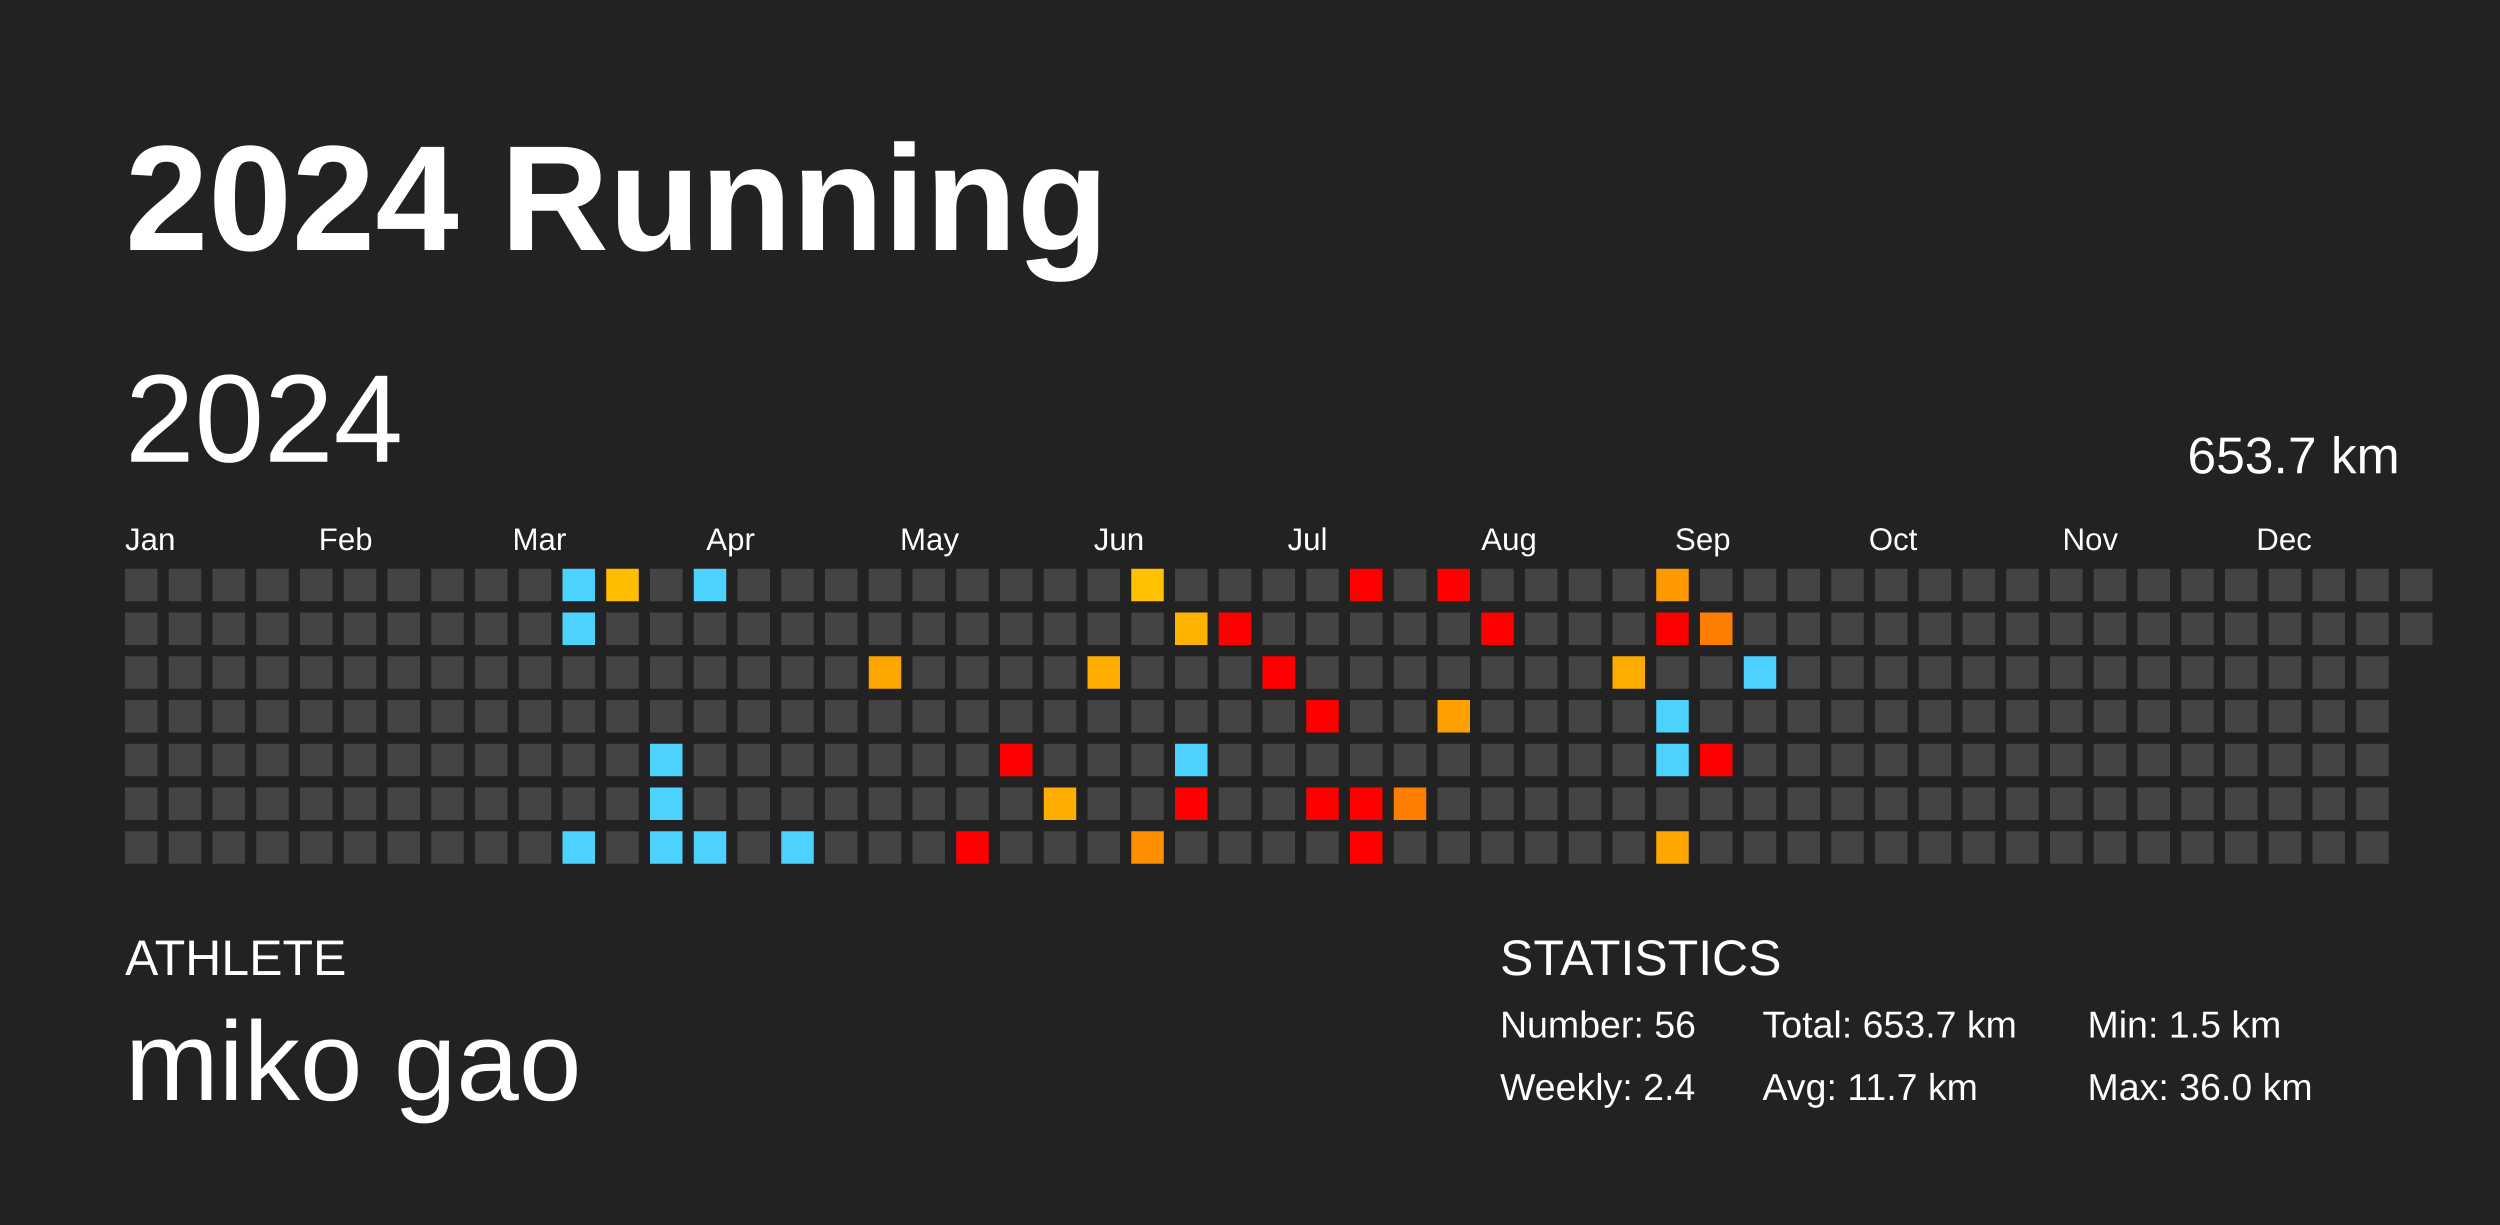
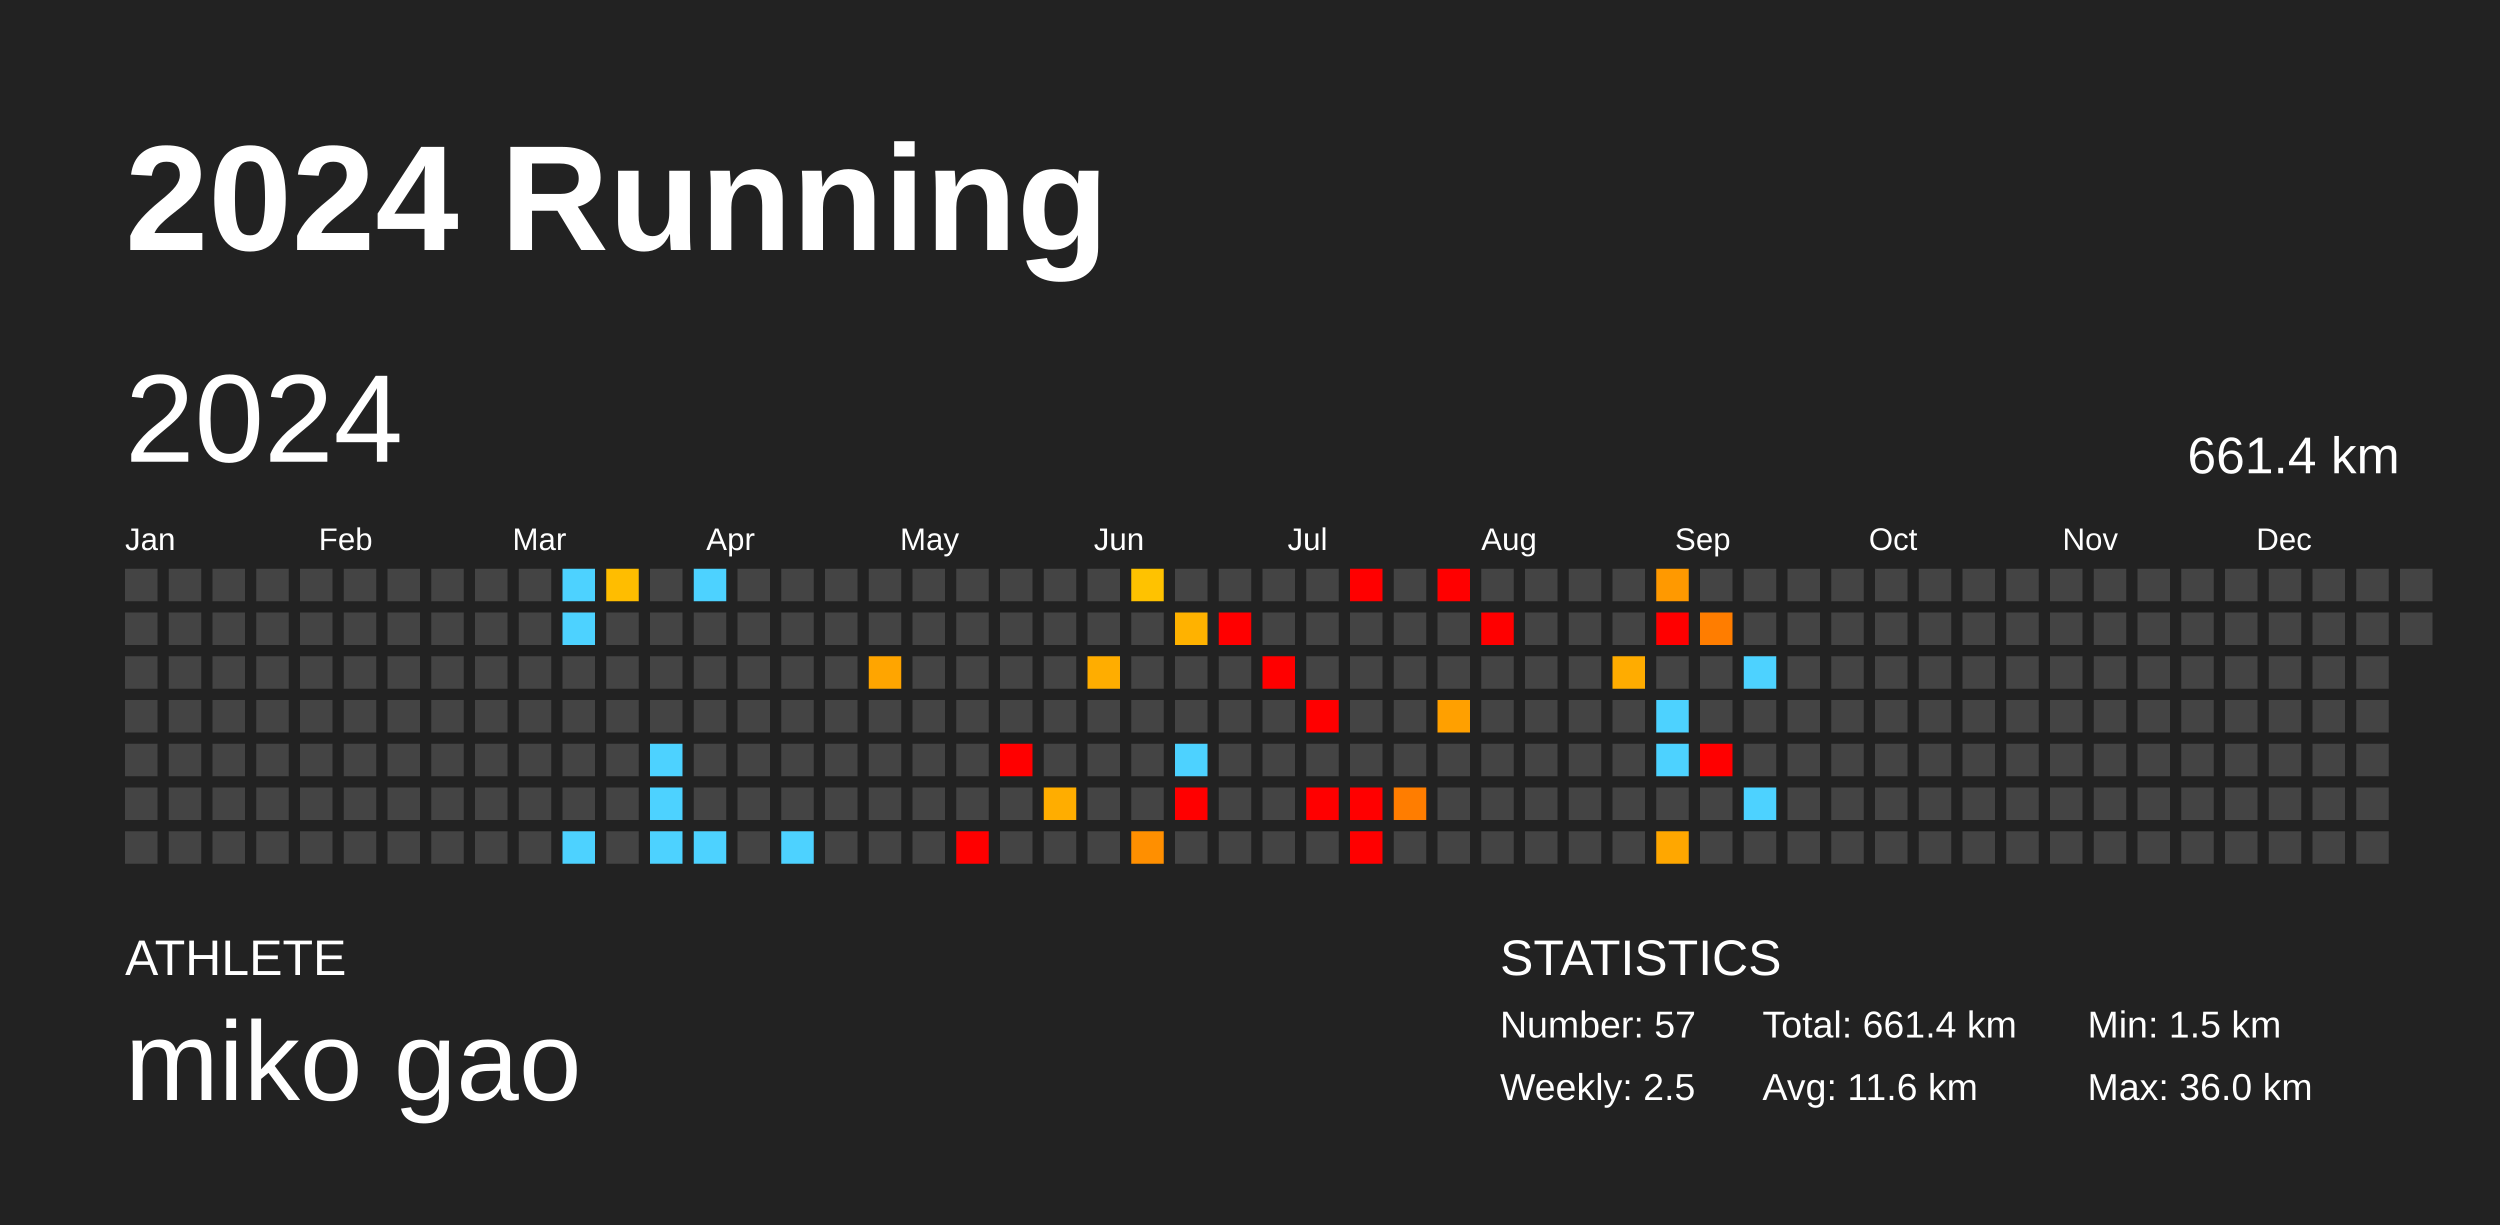
<svg xmlns="http://www.w3.org/2000/svg" baseProfile="full" height="98mm" version="1.1" viewBox="0,0,200,98" width="200mm">
  <defs />
  <rect fill="#222222" height="98" width="200" x="0" y="0" />
  <text fill="#FFFFFF" style="font-size:12px; font-family:Arial; font-weight:bold;" x="10" y="20">2024 Running</text>
  <text fill="#FFFFFF" style="font-size:4px; font-family:Arial" x="10" y="78">ATHLETE</text>
  <text fill="#FFFFFF" style="font-size:9px; font-family:Arial" x="10" y="88">miko gao</text>
  <text fill="#FFFFFF" style="font-size:4px; font-family:Arial" x="120" y="78">STATISTICS</text>
-   <text fill="#FFFFFF" style="font-size:3px; font-family:Arial" x="120" y="83">Number: 56</text>
-   <text fill="#FFFFFF" style="font-size:3px; font-family:Arial" x="120" y="88">Weekly: 2.4</text>
-   <text fill="#FFFFFF" style="font-size:3px; font-family:Arial" x="141" y="83">Total: 653.7 km</text>
-   <text fill="#FFFFFF" style="font-size:3px; font-family:Arial" x="141" y="88">Avg: 11.7 km</text>
+   <text fill="#FFFFFF" style="font-size:3px; font-family:Arial" x="120" y="83">Number: 57</text>
+   <text fill="#FFFFFF" style="font-size:3px; font-family:Arial" x="120" y="88">Weekly: 2.5</text>
+   <text fill="#FFFFFF" style="font-size:3px; font-family:Arial" x="141" y="83">Total: 661.4 km</text>
+   <text fill="#FFFFFF" style="font-size:3px; font-family:Arial" x="141" y="88">Avg: 11.6 km</text>
  <text fill="#FFFFFF" style="font-size:3px; font-family:Arial" x="167" y="83">Min: 1.5 km</text>
  <text fill="#FFFFFF" style="font-size:3px; font-family:Arial" x="167" y="88">Max: 36.0 km</text>
  <text dominant-baseline="hanging" fill="#FFFFFF" style="font-size:10.0px; font-family:Arial;" x="10" y="30">2024</text>
-   <text dominant-baseline="hanging" fill="#FFFFFF" style="font-size:4.125px; font-family:Arial;" x="175" y="35">653.7 km</text>
+   <text dominant-baseline="hanging" fill="#FFFFFF" style="font-size:4.125px; font-family:Arial;" x="175" y="35">661.4 km</text>
  <text fill="#FFFFFF" style="font-size:2.5px; font-family:Arial" x="10.0" y="44">Jan</text>
  <text fill="#FFFFFF" style="font-size:2.5px; font-family:Arial" x="25.5" y="44">Feb</text>
  <text fill="#FFFFFF" style="font-size:2.5px; font-family:Arial" x="41.0" y="44">Mar</text>
  <text fill="#FFFFFF" style="font-size:2.5px; font-family:Arial" x="56.5" y="44">Apr</text>
  <text fill="#FFFFFF" style="font-size:2.5px; font-family:Arial" x="72.0" y="44">May</text>
  <text fill="#FFFFFF" style="font-size:2.5px; font-family:Arial" x="87.5" y="44">Jun</text>
  <text fill="#FFFFFF" style="font-size:2.5px; font-family:Arial" x="103.0" y="44">Jul</text>
  <text fill="#FFFFFF" style="font-size:2.5px; font-family:Arial" x="118.5" y="44">Aug</text>
  <text fill="#FFFFFF" style="font-size:2.5px; font-family:Arial" x="134.0" y="44">Sep</text>
  <text fill="#FFFFFF" style="font-size:2.5px; font-family:Arial" x="149.5" y="44">Oct</text>
  <text fill="#FFFFFF" style="font-size:2.5px; font-family:Arial" x="165.0" y="44">Nov</text>
  <text fill="#FFFFFF" style="font-size:2.5px; font-family:Arial" x="180.5" y="44">Dec</text>
  <rect fill="#444444" height="2.6" width="2.6" x="10.0" y="45.5" />
  <rect fill="#444444" height="2.6" width="2.6" x="10.0" y="49.0" />
  <rect fill="#444444" height="2.6" width="2.6" x="10.0" y="52.5" />
  <rect fill="#444444" height="2.6" width="2.6" x="10.0" y="56.0" />
  <rect fill="#444444" height="2.6" width="2.6" x="10.0" y="59.5" />
  <rect fill="#444444" height="2.6" width="2.6" x="10.0" y="63.0" />
  <rect fill="#444444" height="2.6" width="2.6" x="10.0" y="66.5" />
  <rect fill="#444444" height="2.6" width="2.6" x="13.5" y="45.5" />
  <rect fill="#444444" height="2.6" width="2.6" x="13.5" y="49.0" />
  <rect fill="#444444" height="2.6" width="2.6" x="13.5" y="52.5" />
  <rect fill="#444444" height="2.6" width="2.6" x="13.5" y="56.0" />
  <rect fill="#444444" height="2.6" width="2.6" x="13.5" y="59.5" />
  <rect fill="#444444" height="2.6" width="2.6" x="13.5" y="63.0" />
  <rect fill="#444444" height="2.6" width="2.6" x="13.5" y="66.5" />
  <rect fill="#444444" height="2.6" width="2.6" x="17.0" y="45.5" />
  <rect fill="#444444" height="2.6" width="2.6" x="17.0" y="49.0" />
  <rect fill="#444444" height="2.6" width="2.6" x="17.0" y="52.5" />
  <rect fill="#444444" height="2.6" width="2.6" x="17.0" y="56.0" />
  <rect fill="#444444" height="2.6" width="2.6" x="17.0" y="59.5" />
  <rect fill="#444444" height="2.6" width="2.6" x="17.0" y="63.0" />
  <rect fill="#444444" height="2.6" width="2.6" x="17.0" y="66.5" />
  <rect fill="#444444" height="2.6" width="2.6" x="20.5" y="45.5" />
  <rect fill="#444444" height="2.6" width="2.6" x="20.5" y="49.0" />
  <rect fill="#444444" height="2.6" width="2.6" x="20.5" y="52.5" />
  <rect fill="#444444" height="2.6" width="2.6" x="20.5" y="56.0" />
  <rect fill="#444444" height="2.6" width="2.6" x="20.5" y="59.5" />
  <rect fill="#444444" height="2.6" width="2.6" x="20.5" y="63.0" />
  <rect fill="#444444" height="2.6" width="2.6" x="20.5" y="66.5" />
  <rect fill="#444444" height="2.6" width="2.6" x="24.0" y="45.5" />
  <rect fill="#444444" height="2.6" width="2.6" x="24.0" y="49.0" />
  <rect fill="#444444" height="2.6" width="2.6" x="24.0" y="52.5" />
  <rect fill="#444444" height="2.6" width="2.6" x="24.0" y="56.0" />
  <rect fill="#444444" height="2.6" width="2.6" x="24.0" y="59.5" />
  <rect fill="#444444" height="2.6" width="2.6" x="24.0" y="63.0" />
  <rect fill="#444444" height="2.6" width="2.6" x="24.0" y="66.5" />
  <rect fill="#444444" height="2.6" width="2.6" x="27.5" y="45.5" />
  <rect fill="#444444" height="2.6" width="2.6" x="27.5" y="49.0" />
  <rect fill="#444444" height="2.6" width="2.6" x="27.5" y="52.5" />
  <rect fill="#444444" height="2.6" width="2.6" x="27.5" y="56.0" />
  <rect fill="#444444" height="2.6" width="2.6" x="27.5" y="59.5" />
  <rect fill="#444444" height="2.6" width="2.6" x="27.5" y="63.0" />
  <rect fill="#444444" height="2.6" width="2.6" x="27.5" y="66.5" />
  <rect fill="#444444" height="2.6" width="2.6" x="31.0" y="45.5" />
  <rect fill="#444444" height="2.6" width="2.6" x="31.0" y="49.0" />
  <rect fill="#444444" height="2.6" width="2.6" x="31.0" y="52.5" />
  <rect fill="#444444" height="2.6" width="2.6" x="31.0" y="56.0" />
  <rect fill="#444444" height="2.6" width="2.6" x="31.0" y="59.5" />
  <rect fill="#444444" height="2.6" width="2.6" x="31.0" y="63.0" />
  <rect fill="#444444" height="2.6" width="2.6" x="31.0" y="66.5" />
  <rect fill="#444444" height="2.6" width="2.6" x="34.5" y="45.5" />
  <rect fill="#444444" height="2.6" width="2.6" x="34.5" y="49.0" />
  <rect fill="#444444" height="2.6" width="2.6" x="34.5" y="52.5" />
  <rect fill="#444444" height="2.6" width="2.6" x="34.5" y="56.0" />
  <rect fill="#444444" height="2.6" width="2.6" x="34.5" y="59.5" />
  <rect fill="#444444" height="2.6" width="2.6" x="34.5" y="63.0" />
  <rect fill="#444444" height="2.6" width="2.6" x="34.5" y="66.5" />
  <rect fill="#444444" height="2.6" width="2.6" x="38.0" y="45.5" />
  <rect fill="#444444" height="2.6" width="2.6" x="38.0" y="49.0" />
  <rect fill="#444444" height="2.6" width="2.6" x="38.0" y="52.5" />
  <rect fill="#444444" height="2.6" width="2.6" x="38.0" y="56.0" />
  <rect fill="#444444" height="2.6" width="2.6" x="38.0" y="59.5" />
  <rect fill="#444444" height="2.6" width="2.6" x="38.0" y="63.0" />
  <rect fill="#444444" height="2.6" width="2.6" x="38.0" y="66.5" />
  <rect fill="#444444" height="2.6" width="2.6" x="41.5" y="45.5" />
  <rect fill="#444444" height="2.6" width="2.6" x="41.5" y="49.0" />
  <rect fill="#444444" height="2.6" width="2.6" x="41.5" y="52.5" />
  <rect fill="#444444" height="2.6" width="2.6" x="41.5" y="56.0" />
  <rect fill="#444444" height="2.6" width="2.6" x="41.5" y="59.5" />
  <rect fill="#444444" height="2.6" width="2.6" x="41.5" y="63.0" />
  <rect fill="#444444" height="2.6" width="2.6" x="41.5" y="66.5" />
  <rect fill="#4dd2ff" height="2.6" width="2.6" x="45.0" y="45.5" />
  <rect fill="#4dd2ff" height="2.6" width="2.6" x="45.0" y="49.0" />
  <rect fill="#444444" height="2.6" width="2.6" x="45.0" y="52.5" />
  <rect fill="#444444" height="2.6" width="2.6" x="45.0" y="56.0" />
  <rect fill="#444444" height="2.6" width="2.6" x="45.0" y="59.5" />
  <rect fill="#444444" height="2.6" width="2.6" x="45.0" y="63.0" />
  <rect fill="#4dd2ff" height="2.6" width="2.6" x="45.0" y="66.5" />
  <rect fill="#ffbd00" height="2.6" width="2.6" x="48.5" y="45.5" />
  <rect fill="#444444" height="2.6" width="2.6" x="48.5" y="49.0" />
  <rect fill="#444444" height="2.6" width="2.6" x="48.5" y="52.5" />
  <rect fill="#444444" height="2.6" width="2.6" x="48.5" y="56.0" />
  <rect fill="#444444" height="2.6" width="2.6" x="48.5" y="59.5" />
  <rect fill="#444444" height="2.6" width="2.6" x="48.5" y="63.0" />
  <rect fill="#444444" height="2.6" width="2.6" x="48.5" y="66.5" />
  <rect fill="#444444" height="2.6" width="2.6" x="52.0" y="45.5" />
  <rect fill="#444444" height="2.6" width="2.6" x="52.0" y="49.0" />
  <rect fill="#444444" height="2.6" width="2.6" x="52.0" y="52.5" />
  <rect fill="#444444" height="2.6" width="2.6" x="52.0" y="56.0" />
  <rect fill="#4dd2ff" height="2.6" width="2.6" x="52.0" y="59.5" />
  <rect fill="#4dd2ff" height="2.6" width="2.6" x="52.0" y="63.0" />
  <rect fill="#4dd2ff" height="2.6" width="2.6" x="52.0" y="66.5" />
  <rect fill="#4dd2ff" height="2.6" width="2.6" x="55.5" y="45.5" />
  <rect fill="#444444" height="2.6" width="2.6" x="55.5" y="49.0" />
  <rect fill="#444444" height="2.6" width="2.6" x="55.5" y="52.5" />
  <rect fill="#444444" height="2.6" width="2.6" x="55.5" y="56.0" />
  <rect fill="#444444" height="2.6" width="2.6" x="55.5" y="59.5" />
  <rect fill="#444444" height="2.6" width="2.6" x="55.5" y="63.0" />
  <rect fill="#4dd2ff" height="2.6" width="2.6" x="55.5" y="66.5" />
  <rect fill="#444444" height="2.6" width="2.6" x="59.0" y="45.5" />
  <rect fill="#444444" height="2.6" width="2.6" x="59.0" y="49.0" />
  <rect fill="#444444" height="2.6" width="2.6" x="59.0" y="52.5" />
  <rect fill="#444444" height="2.6" width="2.6" x="59.0" y="56.0" />
  <rect fill="#444444" height="2.6" width="2.6" x="59.0" y="59.5" />
  <rect fill="#444444" height="2.6" width="2.6" x="59.0" y="63.0" />
  <rect fill="#444444" height="2.6" width="2.6" x="59.0" y="66.5" />
  <rect fill="#444444" height="2.6" width="2.6" x="62.5" y="45.5" />
  <rect fill="#444444" height="2.6" width="2.6" x="62.5" y="49.0" />
  <rect fill="#444444" height="2.6" width="2.6" x="62.5" y="52.5" />
  <rect fill="#444444" height="2.6" width="2.6" x="62.5" y="56.0" />
  <rect fill="#444444" height="2.6" width="2.6" x="62.5" y="59.5" />
  <rect fill="#444444" height="2.6" width="2.6" x="62.5" y="63.0" />
  <rect fill="#4dd2ff" height="2.6" width="2.6" x="62.5" y="66.5" />
  <rect fill="#444444" height="2.6" width="2.6" x="66.0" y="45.5" />
  <rect fill="#444444" height="2.6" width="2.6" x="66.0" y="49.0" />
  <rect fill="#444444" height="2.6" width="2.6" x="66.0" y="52.5" />
  <rect fill="#444444" height="2.6" width="2.6" x="66.0" y="56.0" />
  <rect fill="#444444" height="2.6" width="2.6" x="66.0" y="59.5" />
  <rect fill="#444444" height="2.6" width="2.6" x="66.0" y="63.0" />
  <rect fill="#444444" height="2.6" width="2.6" x="66.0" y="66.5" />
  <rect fill="#444444" height="2.6" width="2.6" x="69.5" y="45.5" />
  <rect fill="#444444" height="2.6" width="2.6" x="69.5" y="49.0" />
  <rect fill="#ffa500" height="2.6" width="2.6" x="69.5" y="52.5" />
  <rect fill="#444444" height="2.6" width="2.6" x="69.5" y="56.0" />
  <rect fill="#444444" height="2.6" width="2.6" x="69.5" y="59.5" />
  <rect fill="#444444" height="2.6" width="2.6" x="69.5" y="63.0" />
  <rect fill="#444444" height="2.6" width="2.6" x="69.5" y="66.5" />
  <rect fill="#444444" height="2.6" width="2.6" x="73.0" y="45.5" />
  <rect fill="#444444" height="2.6" width="2.6" x="73.0" y="49.0" />
  <rect fill="#444444" height="2.6" width="2.6" x="73.0" y="52.5" />
  <rect fill="#444444" height="2.6" width="2.6" x="73.0" y="56.0" />
  <rect fill="#444444" height="2.6" width="2.6" x="73.0" y="59.5" />
  <rect fill="#444444" height="2.6" width="2.6" x="73.0" y="63.0" />
  <rect fill="#444444" height="2.6" width="2.6" x="73.0" y="66.5" />
  <rect fill="#444444" height="2.6" width="2.6" x="76.5" y="45.5" />
  <rect fill="#444444" height="2.6" width="2.6" x="76.5" y="49.0" />
  <rect fill="#444444" height="2.6" width="2.6" x="76.5" y="52.5" />
  <rect fill="#444444" height="2.6" width="2.6" x="76.5" y="56.0" />
  <rect fill="#444444" height="2.6" width="2.6" x="76.5" y="59.5" />
  <rect fill="#444444" height="2.6" width="2.6" x="76.5" y="63.0" />
  <rect fill="red" height="2.6" width="2.6" x="76.5" y="66.5" />
  <rect fill="#444444" height="2.6" width="2.6" x="80.0" y="45.5" />
  <rect fill="#444444" height="2.6" width="2.6" x="80.0" y="49.0" />
  <rect fill="#444444" height="2.6" width="2.6" x="80.0" y="52.5" />
  <rect fill="#444444" height="2.6" width="2.6" x="80.0" y="56.0" />
  <rect fill="red" height="2.6" width="2.6" x="80.0" y="59.5" />
  <rect fill="#444444" height="2.6" width="2.6" x="80.0" y="63.0" />
  <rect fill="#444444" height="2.6" width="2.6" x="80.0" y="66.5" />
  <rect fill="#444444" height="2.6" width="2.6" x="83.5" y="45.5" />
  <rect fill="#444444" height="2.6" width="2.6" x="83.5" y="49.0" />
  <rect fill="#444444" height="2.6" width="2.6" x="83.5" y="52.5" />
  <rect fill="#444444" height="2.6" width="2.6" x="83.5" y="56.0" />
  <rect fill="#444444" height="2.6" width="2.6" x="83.5" y="59.5" />
  <rect fill="#ffad00" height="2.6" width="2.6" x="83.5" y="63.0" />
  <rect fill="#444444" height="2.6" width="2.6" x="83.5" y="66.5" />
  <rect fill="#444444" height="2.6" width="2.6" x="87.0" y="45.5" />
  <rect fill="#444444" height="2.6" width="2.6" x="87.0" y="49.0" />
  <rect fill="#ffad00" height="2.6" width="2.6" x="87.0" y="52.5" />
  <rect fill="#444444" height="2.6" width="2.6" x="87.0" y="56.0" />
  <rect fill="#444444" height="2.6" width="2.6" x="87.0" y="59.5" />
  <rect fill="#444444" height="2.6" width="2.6" x="87.0" y="63.0" />
  <rect fill="#444444" height="2.6" width="2.6" x="87.0" y="66.5" />
  <rect fill="#ffc200" height="2.6" width="2.6" x="90.5" y="45.5" />
  <rect fill="#444444" height="2.6" width="2.6" x="90.5" y="49.0" />
  <rect fill="#444444" height="2.6" width="2.6" x="90.5" y="52.5" />
  <rect fill="#444444" height="2.6" width="2.6" x="90.5" y="56.0" />
  <rect fill="#444444" height="2.6" width="2.6" x="90.5" y="59.5" />
  <rect fill="#444444" height="2.6" width="2.6" x="90.5" y="63.0" />
  <rect fill="#ff8f00" height="2.6" width="2.6" x="90.5" y="66.5" />
  <rect fill="#444444" height="2.6" width="2.6" x="94.0" y="45.5" />
  <rect fill="#ffb200" height="2.6" width="2.6" x="94.0" y="49.0" />
  <rect fill="#444444" height="2.6" width="2.6" x="94.0" y="52.5" />
  <rect fill="#444444" height="2.6" width="2.6" x="94.0" y="56.0" />
  <rect fill="#4dd2ff" height="2.6" width="2.6" x="94.0" y="59.5" />
  <rect fill="red" height="2.6" width="2.6" x="94.0" y="63.0" />
  <rect fill="#444444" height="2.6" width="2.6" x="94.0" y="66.5" />
  <rect fill="#444444" height="2.6" width="2.6" x="97.5" y="45.5" />
  <rect fill="red" height="2.6" width="2.6" x="97.5" y="49.0" />
  <rect fill="#444444" height="2.6" width="2.6" x="97.5" y="52.5" />
  <rect fill="#444444" height="2.6" width="2.6" x="97.5" y="56.0" />
  <rect fill="#444444" height="2.6" width="2.6" x="97.5" y="59.5" />
  <rect fill="#444444" height="2.6" width="2.6" x="97.5" y="63.0" />
  <rect fill="#444444" height="2.6" width="2.6" x="97.5" y="66.5" />
  <rect fill="#444444" height="2.6" width="2.6" x="101.0" y="45.5" />
  <rect fill="#444444" height="2.6" width="2.6" x="101.0" y="49.0" />
  <rect fill="red" height="2.6" width="2.6" x="101.0" y="52.5" />
  <rect fill="#444444" height="2.6" width="2.6" x="101.0" y="56.0" />
  <rect fill="#444444" height="2.6" width="2.6" x="101.0" y="59.5" />
  <rect fill="#444444" height="2.6" width="2.6" x="101.0" y="63.0" />
  <rect fill="#444444" height="2.6" width="2.6" x="101.0" y="66.5" />
  <rect fill="#444444" height="2.6" width="2.6" x="104.5" y="45.5" />
  <rect fill="#444444" height="2.6" width="2.6" x="104.5" y="49.0" />
  <rect fill="#444444" height="2.6" width="2.6" x="104.5" y="52.5" />
  <rect fill="red" height="2.6" width="2.6" x="104.5" y="56.0" />
  <rect fill="#444444" height="2.6" width="2.6" x="104.5" y="59.5" />
  <rect fill="red" height="2.6" width="2.6" x="104.5" y="63.0" />
  <rect fill="#444444" height="2.6" width="2.6" x="104.5" y="66.5" />
  <rect fill="red" height="2.6" width="2.6" x="108.0" y="45.5" />
  <rect fill="#444444" height="2.6" width="2.6" x="108.0" y="49.0" />
  <rect fill="#444444" height="2.6" width="2.6" x="108.0" y="52.5" />
  <rect fill="#444444" height="2.6" width="2.6" x="108.0" y="56.0" />
  <rect fill="#444444" height="2.6" width="2.6" x="108.0" y="59.5" />
  <rect fill="red" height="2.6" width="2.6" x="108.0" y="63.0" />
  <rect fill="red" height="2.6" width="2.6" x="108.0" y="66.5" />
  <rect fill="#444444" height="2.6" width="2.6" x="111.5" y="45.5" />
  <rect fill="#444444" height="2.6" width="2.6" x="111.5" y="49.0" />
  <rect fill="#444444" height="2.6" width="2.6" x="111.5" y="52.5" />
  <rect fill="#444444" height="2.6" width="2.6" x="111.5" y="56.0" />
  <rect fill="#444444" height="2.6" width="2.6" x="111.5" y="59.5" />
  <rect fill="#ff7d00" height="2.6" width="2.6" x="111.5" y="63.0" />
  <rect fill="#444444" height="2.6" width="2.6" x="111.5" y="66.5" />
  <rect fill="red" height="2.6" width="2.6" x="115.0" y="45.5" />
  <rect fill="#444444" height="2.6" width="2.6" x="115.0" y="49.0" />
  <rect fill="#444444" height="2.6" width="2.6" x="115.0" y="52.5" />
  <rect fill="#ffa000" height="2.6" width="2.6" x="115.0" y="56.0" />
  <rect fill="#444444" height="2.6" width="2.6" x="115.0" y="59.5" />
  <rect fill="#444444" height="2.6" width="2.6" x="115.0" y="63.0" />
  <rect fill="#444444" height="2.6" width="2.6" x="115.0" y="66.5" />
  <rect fill="#444444" height="2.6" width="2.6" x="118.5" y="45.5" />
  <rect fill="red" height="2.6" width="2.6" x="118.5" y="49.0" />
  <rect fill="#444444" height="2.6" width="2.6" x="118.5" y="52.5" />
  <rect fill="#444444" height="2.6" width="2.6" x="118.5" y="56.0" />
  <rect fill="#444444" height="2.6" width="2.6" x="118.5" y="59.5" />
  <rect fill="#444444" height="2.6" width="2.6" x="118.5" y="63.0" />
  <rect fill="#444444" height="2.6" width="2.6" x="118.5" y="66.5" />
  <rect fill="#444444" height="2.6" width="2.6" x="122.0" y="45.5" />
  <rect fill="#444444" height="2.6" width="2.6" x="122.0" y="49.0" />
  <rect fill="#444444" height="2.6" width="2.6" x="122.0" y="52.5" />
  <rect fill="#444444" height="2.6" width="2.6" x="122.0" y="56.0" />
  <rect fill="#444444" height="2.6" width="2.6" x="122.0" y="59.5" />
  <rect fill="#444444" height="2.6" width="2.6" x="122.0" y="63.0" />
  <rect fill="#444444" height="2.6" width="2.6" x="122.0" y="66.5" />
  <rect fill="#444444" height="2.6" width="2.6" x="125.5" y="45.5" />
  <rect fill="#444444" height="2.6" width="2.6" x="125.5" y="49.0" />
  <rect fill="#444444" height="2.6" width="2.6" x="125.5" y="52.5" />
  <rect fill="#444444" height="2.6" width="2.6" x="125.5" y="56.0" />
  <rect fill="#444444" height="2.6" width="2.6" x="125.5" y="59.5" />
  <rect fill="#444444" height="2.6" width="2.6" x="125.5" y="63.0" />
  <rect fill="#444444" height="2.6" width="2.6" x="125.5" y="66.5" />
  <rect fill="#444444" height="2.6" width="2.6" x="129.0" y="45.5" />
  <rect fill="#444444" height="2.6" width="2.6" x="129.0" y="49.0" />
  <rect fill="#ffac00" height="2.6" width="2.6" x="129.0" y="52.5" />
  <rect fill="#444444" height="2.6" width="2.6" x="129.0" y="56.0" />
  <rect fill="#444444" height="2.6" width="2.6" x="129.0" y="59.5" />
  <rect fill="#444444" height="2.6" width="2.6" x="129.0" y="63.0" />
  <rect fill="#444444" height="2.6" width="2.6" x="129.0" y="66.5" />
  <rect fill="#ff9900" height="2.6" width="2.6" x="132.5" y="45.5" />
  <rect fill="red" height="2.6" width="2.6" x="132.5" y="49.0" />
  <rect fill="#444444" height="2.6" width="2.6" x="132.5" y="52.5" />
  <rect fill="#4dd2ff" height="2.6" width="2.6" x="132.5" y="56.0" />
  <rect fill="#4dd2ff" height="2.6" width="2.6" x="132.5" y="59.5" />
  <rect fill="#444444" height="2.6" width="2.6" x="132.5" y="63.0" />
  <rect fill="#ffa700" height="2.6" width="2.6" x="132.5" y="66.5" />
  <rect fill="#444444" height="2.6" width="2.6" x="136.0" y="45.5" />
  <rect fill="#ff7d00" height="2.6" width="2.6" x="136.0" y="49.0" />
  <rect fill="#444444" height="2.6" width="2.6" x="136.0" y="52.5" />
  <rect fill="#444444" height="2.6" width="2.6" x="136.0" y="56.0" />
  <rect fill="red" height="2.6" width="2.6" x="136.0" y="59.5" />
  <rect fill="#444444" height="2.6" width="2.6" x="136.0" y="63.0" />
  <rect fill="#444444" height="2.6" width="2.6" x="136.0" y="66.5" />
  <rect fill="#444444" height="2.6" width="2.6" x="139.5" y="45.5" />
  <rect fill="#444444" height="2.6" width="2.6" x="139.5" y="49.0" />
  <rect fill="#4dd2ff" height="2.6" width="2.6" x="139.5" y="52.5" />
  <rect fill="#444444" height="2.6" width="2.6" x="139.5" y="56.0" />
  <rect fill="#444444" height="2.6" width="2.6" x="139.5" y="59.5" />
-   <rect fill="#444444" height="2.6" width="2.6" x="139.5" y="63.0" />
+   <rect fill="#4dd2ff" height="2.6" width="2.6" x="139.5" y="63.0" />
  <rect fill="#444444" height="2.6" width="2.6" x="139.5" y="66.5" />
  <rect fill="#444444" height="2.6" width="2.6" x="143.0" y="45.5" />
  <rect fill="#444444" height="2.6" width="2.6" x="143.0" y="49.0" />
  <rect fill="#444444" height="2.6" width="2.6" x="143.0" y="52.5" />
  <rect fill="#444444" height="2.6" width="2.6" x="143.0" y="56.0" />
  <rect fill="#444444" height="2.6" width="2.6" x="143.0" y="59.5" />
  <rect fill="#444444" height="2.6" width="2.6" x="143.0" y="63.0" />
  <rect fill="#444444" height="2.6" width="2.6" x="143.0" y="66.5" />
  <rect fill="#444444" height="2.6" width="2.6" x="146.5" y="45.5" />
  <rect fill="#444444" height="2.6" width="2.6" x="146.5" y="49.0" />
  <rect fill="#444444" height="2.6" width="2.6" x="146.5" y="52.5" />
  <rect fill="#444444" height="2.6" width="2.6" x="146.5" y="56.0" />
  <rect fill="#444444" height="2.6" width="2.6" x="146.5" y="59.5" />
  <rect fill="#444444" height="2.6" width="2.6" x="146.5" y="63.0" />
  <rect fill="#444444" height="2.6" width="2.6" x="146.5" y="66.5" />
  <rect fill="#444444" height="2.6" width="2.6" x="150.0" y="45.5" />
  <rect fill="#444444" height="2.6" width="2.6" x="150.0" y="49.0" />
  <rect fill="#444444" height="2.6" width="2.6" x="150.0" y="52.5" />
  <rect fill="#444444" height="2.6" width="2.6" x="150.0" y="56.0" />
  <rect fill="#444444" height="2.6" width="2.6" x="150.0" y="59.5" />
  <rect fill="#444444" height="2.6" width="2.6" x="150.0" y="63.0" />
  <rect fill="#444444" height="2.6" width="2.6" x="150.0" y="66.5" />
  <rect fill="#444444" height="2.6" width="2.6" x="153.5" y="45.5" />
  <rect fill="#444444" height="2.6" width="2.6" x="153.5" y="49.0" />
  <rect fill="#444444" height="2.6" width="2.6" x="153.5" y="52.5" />
  <rect fill="#444444" height="2.6" width="2.6" x="153.5" y="56.0" />
  <rect fill="#444444" height="2.6" width="2.6" x="153.5" y="59.5" />
  <rect fill="#444444" height="2.6" width="2.6" x="153.5" y="63.0" />
  <rect fill="#444444" height="2.6" width="2.6" x="153.5" y="66.5" />
  <rect fill="#444444" height="2.6" width="2.6" x="157.0" y="45.5" />
  <rect fill="#444444" height="2.6" width="2.6" x="157.0" y="49.0" />
  <rect fill="#444444" height="2.6" width="2.6" x="157.0" y="52.5" />
  <rect fill="#444444" height="2.6" width="2.6" x="157.0" y="56.0" />
  <rect fill="#444444" height="2.6" width="2.6" x="157.0" y="59.5" />
  <rect fill="#444444" height="2.6" width="2.6" x="157.0" y="63.0" />
  <rect fill="#444444" height="2.6" width="2.6" x="157.0" y="66.5" />
  <rect fill="#444444" height="2.6" width="2.6" x="160.5" y="45.5" />
  <rect fill="#444444" height="2.6" width="2.6" x="160.5" y="49.0" />
  <rect fill="#444444" height="2.6" width="2.6" x="160.5" y="52.5" />
  <rect fill="#444444" height="2.6" width="2.6" x="160.5" y="56.0" />
  <rect fill="#444444" height="2.6" width="2.6" x="160.5" y="59.5" />
  <rect fill="#444444" height="2.6" width="2.6" x="160.5" y="63.0" />
  <rect fill="#444444" height="2.6" width="2.6" x="160.5" y="66.5" />
  <rect fill="#444444" height="2.6" width="2.6" x="164.0" y="45.5" />
  <rect fill="#444444" height="2.6" width="2.6" x="164.0" y="49.0" />
  <rect fill="#444444" height="2.6" width="2.6" x="164.0" y="52.5" />
  <rect fill="#444444" height="2.6" width="2.6" x="164.0" y="56.0" />
  <rect fill="#444444" height="2.6" width="2.6" x="164.0" y="59.5" />
  <rect fill="#444444" height="2.6" width="2.6" x="164.0" y="63.0" />
  <rect fill="#444444" height="2.6" width="2.6" x="164.0" y="66.5" />
  <rect fill="#444444" height="2.6" width="2.6" x="167.5" y="45.5" />
  <rect fill="#444444" height="2.6" width="2.6" x="167.5" y="49.0" />
  <rect fill="#444444" height="2.6" width="2.6" x="167.5" y="52.5" />
  <rect fill="#444444" height="2.6" width="2.6" x="167.5" y="56.0" />
  <rect fill="#444444" height="2.6" width="2.6" x="167.5" y="59.5" />
  <rect fill="#444444" height="2.6" width="2.6" x="167.5" y="63.0" />
  <rect fill="#444444" height="2.6" width="2.6" x="167.5" y="66.5" />
  <rect fill="#444444" height="2.6" width="2.6" x="171.0" y="45.5" />
  <rect fill="#444444" height="2.6" width="2.6" x="171.0" y="49.0" />
  <rect fill="#444444" height="2.6" width="2.6" x="171.0" y="52.5" />
  <rect fill="#444444" height="2.6" width="2.6" x="171.0" y="56.0" />
  <rect fill="#444444" height="2.6" width="2.6" x="171.0" y="59.5" />
  <rect fill="#444444" height="2.6" width="2.6" x="171.0" y="63.0" />
  <rect fill="#444444" height="2.6" width="2.6" x="171.0" y="66.5" />
  <rect fill="#444444" height="2.6" width="2.6" x="174.5" y="45.5" />
  <rect fill="#444444" height="2.6" width="2.6" x="174.5" y="49.0" />
  <rect fill="#444444" height="2.6" width="2.6" x="174.5" y="52.5" />
  <rect fill="#444444" height="2.6" width="2.6" x="174.5" y="56.0" />
  <rect fill="#444444" height="2.6" width="2.6" x="174.5" y="59.5" />
  <rect fill="#444444" height="2.6" width="2.6" x="174.5" y="63.0" />
  <rect fill="#444444" height="2.6" width="2.6" x="174.5" y="66.5" />
  <rect fill="#444444" height="2.6" width="2.6" x="178.0" y="45.5" />
  <rect fill="#444444" height="2.6" width="2.6" x="178.0" y="49.0" />
  <rect fill="#444444" height="2.6" width="2.6" x="178.0" y="52.5" />
  <rect fill="#444444" height="2.6" width="2.6" x="178.0" y="56.0" />
  <rect fill="#444444" height="2.6" width="2.6" x="178.0" y="59.5" />
  <rect fill="#444444" height="2.6" width="2.6" x="178.0" y="63.0" />
  <rect fill="#444444" height="2.6" width="2.6" x="178.0" y="66.5" />
  <rect fill="#444444" height="2.6" width="2.6" x="181.5" y="45.5" />
  <rect fill="#444444" height="2.6" width="2.6" x="181.5" y="49.0" />
  <rect fill="#444444" height="2.6" width="2.6" x="181.5" y="52.5" />
  <rect fill="#444444" height="2.6" width="2.6" x="181.5" y="56.0" />
  <rect fill="#444444" height="2.6" width="2.6" x="181.5" y="59.5" />
  <rect fill="#444444" height="2.6" width="2.6" x="181.5" y="63.0" />
  <rect fill="#444444" height="2.6" width="2.6" x="181.5" y="66.5" />
  <rect fill="#444444" height="2.6" width="2.6" x="185.0" y="45.5" />
  <rect fill="#444444" height="2.6" width="2.6" x="185.0" y="49.0" />
  <rect fill="#444444" height="2.6" width="2.6" x="185.0" y="52.5" />
  <rect fill="#444444" height="2.6" width="2.6" x="185.0" y="56.0" />
  <rect fill="#444444" height="2.6" width="2.6" x="185.0" y="59.5" />
  <rect fill="#444444" height="2.6" width="2.6" x="185.0" y="63.0" />
  <rect fill="#444444" height="2.6" width="2.6" x="185.0" y="66.5" />
  <rect fill="#444444" height="2.6" width="2.6" x="188.5" y="45.5" />
  <rect fill="#444444" height="2.6" width="2.6" x="188.5" y="49.0" />
  <rect fill="#444444" height="2.6" width="2.6" x="188.5" y="52.5" />
  <rect fill="#444444" height="2.6" width="2.6" x="188.5" y="56.0" />
  <rect fill="#444444" height="2.6" width="2.6" x="188.5" y="59.5" />
  <rect fill="#444444" height="2.6" width="2.6" x="188.5" y="63.0" />
  <rect fill="#444444" height="2.6" width="2.6" x="188.5" y="66.5" />
  <rect fill="#444444" height="2.6" width="2.6" x="192.0" y="45.5" />
  <rect fill="#444444" height="2.6" width="2.6" x="192.0" y="49.0" />
</svg>
